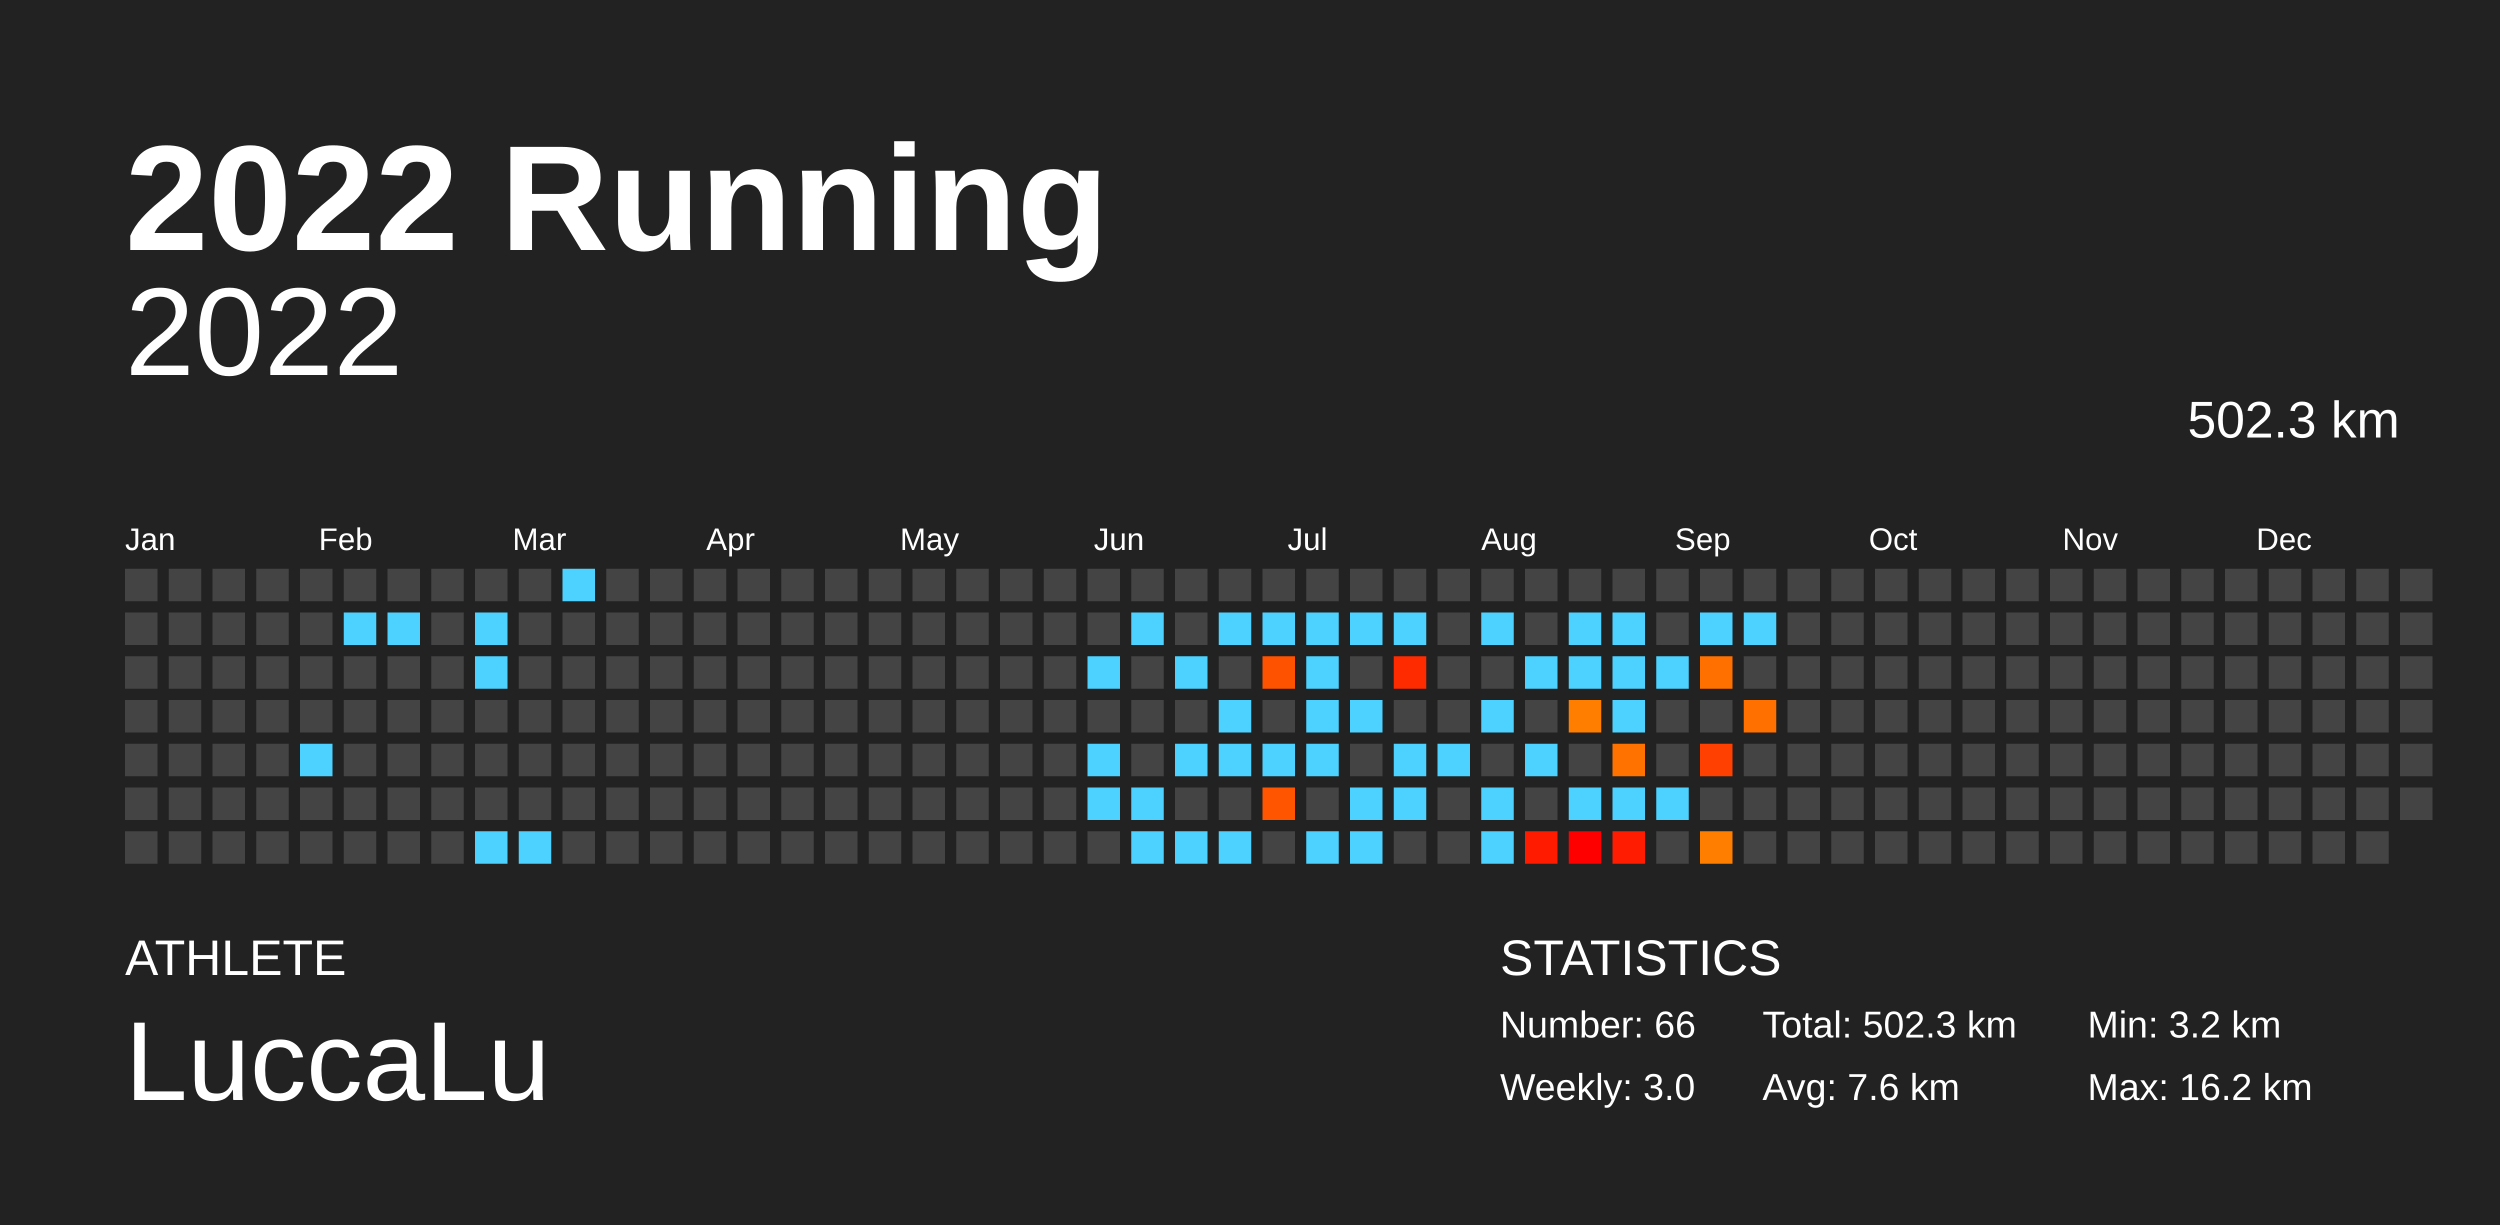
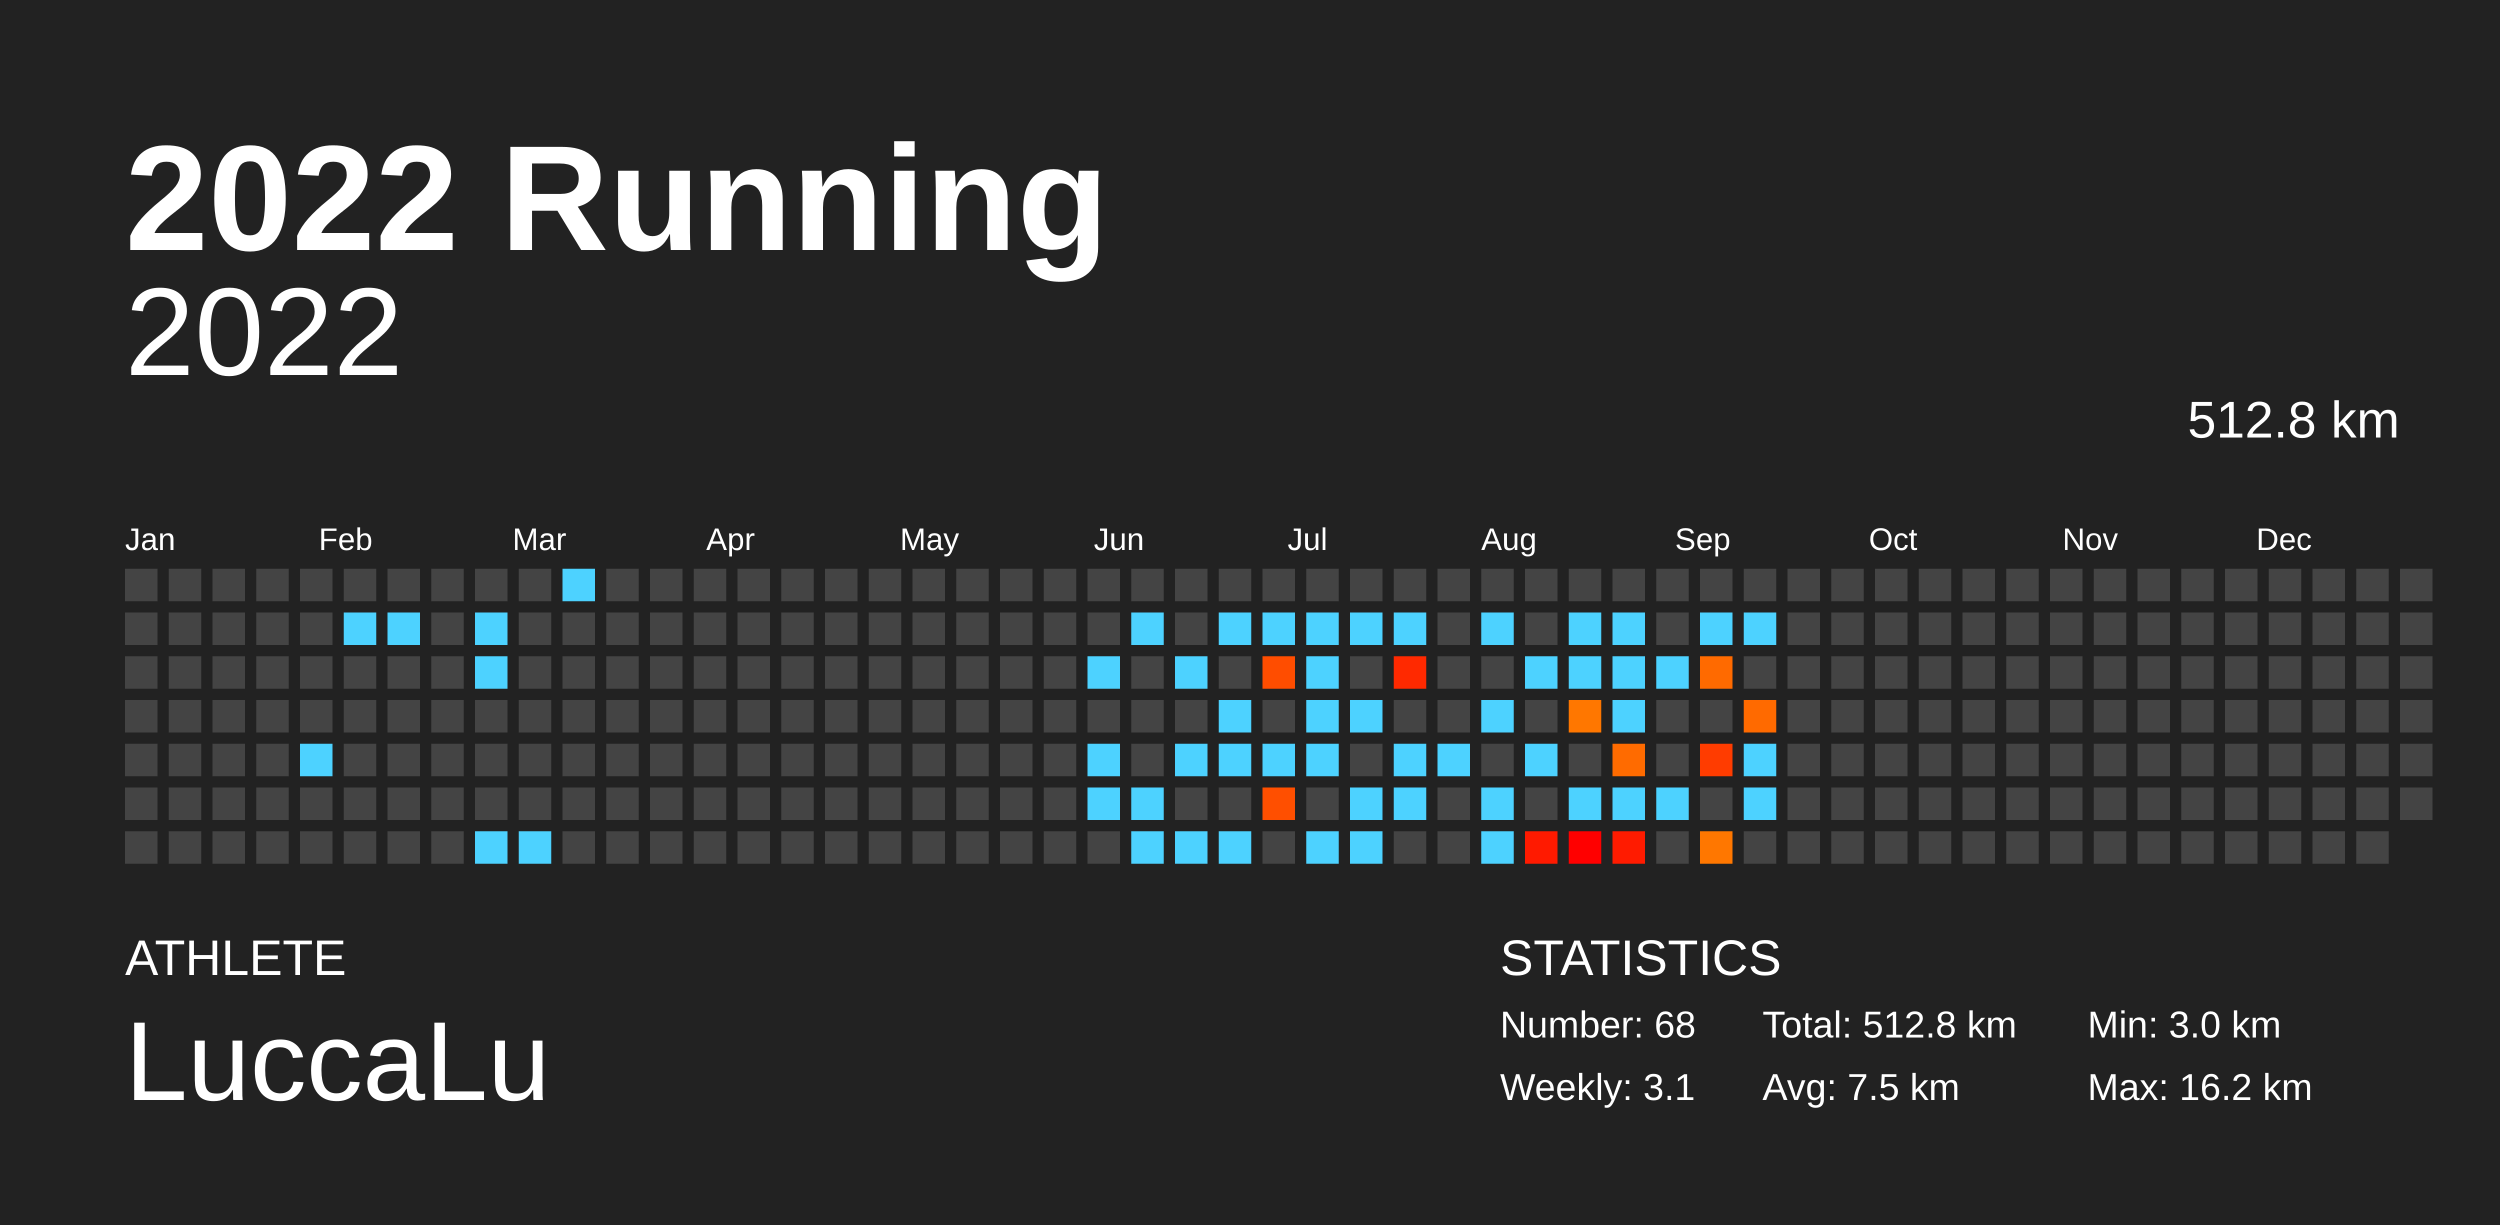
<svg xmlns="http://www.w3.org/2000/svg" baseProfile="full" height="98mm" version="1.1" viewBox="0,0,200,98" width="200mm">
  <defs />
  <rect fill="#222222" height="98" width="200" x="0" y="0" />
  <text fill="#FFFFFF" style="font-size:12px; font-family:Arial; font-weight:bold;" x="10" y="20">2022 Running</text>
  <text fill="#FFFFFF" style="font-size:4px; font-family:Arial" x="10" y="78">ATHLETE</text>
  <text fill="#FFFFFF" style="font-size:9px; font-family:Arial" x="10" y="88">LuccaLu</text>
  <text fill="#FFFFFF" style="font-size:4px; font-family:Arial" x="120" y="78">STATISTICS</text>
-   <text fill="#FFFFFF" style="font-size:3px; font-family:Arial" x="120" y="83">Number: 66</text>
-   <text fill="#FFFFFF" style="font-size:3px; font-family:Arial" x="120" y="88">Weekly: 3.0</text>
-   <text fill="#FFFFFF" style="font-size:3px; font-family:Arial" x="141" y="83">Total: 502.3 km</text>
-   <text fill="#FFFFFF" style="font-size:3px; font-family:Arial" x="141" y="88">Avg: 7.6 km</text>
-   <text fill="#FFFFFF" style="font-size:3px; font-family:Arial" x="167" y="83">Min: 3.2 km</text>
+   <text fill="#FFFFFF" style="font-size:3px; font-family:Arial" x="120" y="83">Number: 68</text>
+   <text fill="#FFFFFF" style="font-size:3px; font-family:Arial" x="120" y="88">Weekly: 3.1</text>
+   <text fill="#FFFFFF" style="font-size:3px; font-family:Arial" x="141" y="83">Total: 512.8 km</text>
+   <text fill="#FFFFFF" style="font-size:3px; font-family:Arial" x="141" y="88">Avg: 7.5 km</text>
+   <text fill="#FFFFFF" style="font-size:3px; font-family:Arial" x="167" y="83">Min: 3.0 km</text>
  <text fill="#FFFFFF" style="font-size:3px; font-family:Arial" x="167" y="88">Max: 16.2 km</text>
  <text alignment-baseline="hanging" fill="#FFFFFF" style="font-size:10.0px; font-family:Arial;" x="10" y="30">2022</text>
-   <text alignment-baseline="hanging" fill="#FFFFFF" style="font-size:4.125px; font-family:Arial;" x="175" y="35">502.3 km</text>
+   <text alignment-baseline="hanging" fill="#FFFFFF" style="font-size:4.125px; font-family:Arial;" x="175" y="35">512.8 km</text>
  <text fill="#FFFFFF" style="font-size:2.5px; font-family:Arial" x="10.0" y="44">Jan</text>
  <text fill="#FFFFFF" style="font-size:2.5px; font-family:Arial" x="25.5" y="44">Feb</text>
  <text fill="#FFFFFF" style="font-size:2.5px; font-family:Arial" x="41.0" y="44">Mar</text>
  <text fill="#FFFFFF" style="font-size:2.5px; font-family:Arial" x="56.5" y="44">Apr</text>
  <text fill="#FFFFFF" style="font-size:2.5px; font-family:Arial" x="72.0" y="44">May</text>
  <text fill="#FFFFFF" style="font-size:2.5px; font-family:Arial" x="87.5" y="44">Jun</text>
  <text fill="#FFFFFF" style="font-size:2.5px; font-family:Arial" x="103.0" y="44">Jul</text>
  <text fill="#FFFFFF" style="font-size:2.5px; font-family:Arial" x="118.5" y="44">Aug</text>
  <text fill="#FFFFFF" style="font-size:2.5px; font-family:Arial" x="134.0" y="44">Sep</text>
  <text fill="#FFFFFF" style="font-size:2.5px; font-family:Arial" x="149.5" y="44">Oct</text>
  <text fill="#FFFFFF" style="font-size:2.5px; font-family:Arial" x="165.0" y="44">Nov</text>
  <text fill="#FFFFFF" style="font-size:2.5px; font-family:Arial" x="180.5" y="44">Dec</text>
  <rect fill="#444444" height="2.6" width="2.6" x="10.0" y="45.5" />
  <rect fill="#444444" height="2.6" width="2.6" x="10.0" y="49.0" />
  <rect fill="#444444" height="2.6" width="2.6" x="10.0" y="52.5" />
  <rect fill="#444444" height="2.6" width="2.6" x="10.0" y="56.0" />
  <rect fill="#444444" height="2.6" width="2.6" x="10.0" y="59.5" />
  <rect fill="#444444" height="2.6" width="2.6" x="10.0" y="63.0" />
  <rect fill="#444444" height="2.6" width="2.6" x="10.0" y="66.5" />
  <rect fill="#444444" height="2.6" width="2.6" x="13.5" y="45.5" />
  <rect fill="#444444" height="2.6" width="2.6" x="13.5" y="49.0" />
  <rect fill="#444444" height="2.6" width="2.6" x="13.5" y="52.5" />
  <rect fill="#444444" height="2.6" width="2.6" x="13.5" y="56.0" />
  <rect fill="#444444" height="2.6" width="2.6" x="13.5" y="59.5" />
  <rect fill="#444444" height="2.6" width="2.6" x="13.5" y="63.0" />
  <rect fill="#444444" height="2.6" width="2.6" x="13.5" y="66.5" />
  <rect fill="#444444" height="2.6" width="2.6" x="17.0" y="45.5" />
  <rect fill="#444444" height="2.6" width="2.6" x="17.0" y="49.0" />
  <rect fill="#444444" height="2.6" width="2.6" x="17.0" y="52.5" />
  <rect fill="#444444" height="2.6" width="2.6" x="17.0" y="56.0" />
  <rect fill="#444444" height="2.6" width="2.6" x="17.0" y="59.5" />
  <rect fill="#444444" height="2.6" width="2.6" x="17.0" y="63.0" />
  <rect fill="#444444" height="2.6" width="2.6" x="17.0" y="66.5" />
  <rect fill="#444444" height="2.6" width="2.6" x="20.5" y="45.5" />
  <rect fill="#444444" height="2.6" width="2.6" x="20.5" y="49.0" />
  <rect fill="#444444" height="2.6" width="2.6" x="20.5" y="52.5" />
  <rect fill="#444444" height="2.6" width="2.6" x="20.5" y="56.0" />
  <rect fill="#444444" height="2.6" width="2.6" x="20.5" y="59.5" />
  <rect fill="#444444" height="2.6" width="2.6" x="20.5" y="63.0" />
  <rect fill="#444444" height="2.6" width="2.6" x="20.5" y="66.5" />
  <rect fill="#444444" height="2.6" width="2.6" x="24.0" y="45.5" />
  <rect fill="#444444" height="2.6" width="2.6" x="24.0" y="49.0" />
  <rect fill="#444444" height="2.6" width="2.6" x="24.0" y="52.5" />
  <rect fill="#444444" height="2.6" width="2.6" x="24.0" y="56.0" />
  <rect fill="#4dd2ff" height="2.6" width="2.6" x="24.0" y="59.5" />
  <rect fill="#444444" height="2.6" width="2.6" x="24.0" y="63.0" />
  <rect fill="#444444" height="2.6" width="2.6" x="24.0" y="66.5" />
  <rect fill="#444444" height="2.6" width="2.6" x="27.5" y="45.5" />
  <rect fill="#4dd2ff" height="2.6" width="2.6" x="27.5" y="49.0" />
  <rect fill="#444444" height="2.6" width="2.6" x="27.5" y="52.5" />
  <rect fill="#444444" height="2.6" width="2.6" x="27.5" y="56.0" />
  <rect fill="#444444" height="2.6" width="2.6" x="27.5" y="59.5" />
  <rect fill="#444444" height="2.6" width="2.6" x="27.5" y="63.0" />
  <rect fill="#444444" height="2.6" width="2.6" x="27.5" y="66.5" />
  <rect fill="#444444" height="2.6" width="2.6" x="31.0" y="45.5" />
  <rect fill="#4dd2ff" height="2.6" width="2.6" x="31.0" y="49.0" />
  <rect fill="#444444" height="2.6" width="2.6" x="31.0" y="52.5" />
  <rect fill="#444444" height="2.6" width="2.6" x="31.0" y="56.0" />
  <rect fill="#444444" height="2.6" width="2.6" x="31.0" y="59.5" />
  <rect fill="#444444" height="2.6" width="2.6" x="31.0" y="63.0" />
  <rect fill="#444444" height="2.6" width="2.6" x="31.0" y="66.5" />
  <rect fill="#444444" height="2.6" width="2.6" x="34.5" y="45.5" />
  <rect fill="#444444" height="2.6" width="2.6" x="34.5" y="49.0" />
  <rect fill="#444444" height="2.6" width="2.6" x="34.5" y="52.5" />
  <rect fill="#444444" height="2.6" width="2.6" x="34.5" y="56.0" />
  <rect fill="#444444" height="2.6" width="2.6" x="34.5" y="59.5" />
  <rect fill="#444444" height="2.6" width="2.6" x="34.5" y="63.0" />
  <rect fill="#444444" height="2.6" width="2.6" x="34.5" y="66.5" />
  <rect fill="#444444" height="2.6" width="2.6" x="38.0" y="45.5" />
  <rect fill="#4dd2ff" height="2.6" width="2.6" x="38.0" y="49.0" />
  <rect fill="#4dd2ff" height="2.6" width="2.6" x="38.0" y="52.5" />
  <rect fill="#444444" height="2.6" width="2.6" x="38.0" y="56.0" />
  <rect fill="#444444" height="2.6" width="2.6" x="38.0" y="59.5" />
  <rect fill="#444444" height="2.6" width="2.6" x="38.0" y="63.0" />
  <rect fill="#4dd2ff" height="2.6" width="2.6" x="38.0" y="66.5" />
  <rect fill="#444444" height="2.6" width="2.6" x="41.5" y="45.5" />
  <rect fill="#444444" height="2.6" width="2.6" x="41.5" y="49.0" />
  <rect fill="#444444" height="2.6" width="2.6" x="41.5" y="52.5" />
  <rect fill="#444444" height="2.6" width="2.6" x="41.5" y="56.0" />
  <rect fill="#444444" height="2.6" width="2.6" x="41.5" y="59.5" />
  <rect fill="#444444" height="2.6" width="2.6" x="41.5" y="63.0" />
  <rect fill="#4dd2ff" height="2.6" width="2.6" x="41.5" y="66.5" />
  <rect fill="#4dd2ff" height="2.6" width="2.6" x="45.0" y="45.5" />
  <rect fill="#444444" height="2.6" width="2.6" x="45.0" y="49.0" />
  <rect fill="#444444" height="2.6" width="2.6" x="45.0" y="52.5" />
  <rect fill="#444444" height="2.6" width="2.6" x="45.0" y="56.0" />
  <rect fill="#444444" height="2.6" width="2.6" x="45.0" y="59.5" />
  <rect fill="#444444" height="2.6" width="2.6" x="45.0" y="63.0" />
  <rect fill="#444444" height="2.6" width="2.6" x="45.0" y="66.5" />
  <rect fill="#444444" height="2.6" width="2.6" x="48.5" y="45.5" />
  <rect fill="#444444" height="2.6" width="2.6" x="48.5" y="49.0" />
  <rect fill="#444444" height="2.6" width="2.6" x="48.5" y="52.5" />
  <rect fill="#444444" height="2.6" width="2.6" x="48.5" y="56.0" />
  <rect fill="#444444" height="2.6" width="2.6" x="48.5" y="59.5" />
  <rect fill="#444444" height="2.6" width="2.6" x="48.5" y="63.0" />
  <rect fill="#444444" height="2.6" width="2.6" x="48.5" y="66.5" />
  <rect fill="#444444" height="2.6" width="2.6" x="52.0" y="45.5" />
  <rect fill="#444444" height="2.6" width="2.6" x="52.0" y="49.0" />
  <rect fill="#444444" height="2.6" width="2.6" x="52.0" y="52.5" />
  <rect fill="#444444" height="2.6" width="2.6" x="52.0" y="56.0" />
  <rect fill="#444444" height="2.6" width="2.6" x="52.0" y="59.5" />
  <rect fill="#444444" height="2.6" width="2.6" x="52.0" y="63.0" />
  <rect fill="#444444" height="2.6" width="2.6" x="52.0" y="66.5" />
  <rect fill="#444444" height="2.6" width="2.6" x="55.5" y="45.5" />
  <rect fill="#444444" height="2.6" width="2.6" x="55.5" y="49.0" />
  <rect fill="#444444" height="2.6" width="2.6" x="55.5" y="52.5" />
  <rect fill="#444444" height="2.6" width="2.6" x="55.5" y="56.0" />
  <rect fill="#444444" height="2.6" width="2.6" x="55.5" y="59.5" />
  <rect fill="#444444" height="2.6" width="2.6" x="55.5" y="63.0" />
  <rect fill="#444444" height="2.6" width="2.6" x="55.5" y="66.5" />
  <rect fill="#444444" height="2.6" width="2.6" x="59.0" y="45.5" />
  <rect fill="#444444" height="2.6" width="2.6" x="59.0" y="49.0" />
  <rect fill="#444444" height="2.6" width="2.6" x="59.0" y="52.5" />
  <rect fill="#444444" height="2.6" width="2.6" x="59.0" y="56.0" />
  <rect fill="#444444" height="2.6" width="2.6" x="59.0" y="59.5" />
  <rect fill="#444444" height="2.6" width="2.6" x="59.0" y="63.0" />
  <rect fill="#444444" height="2.6" width="2.6" x="59.0" y="66.5" />
  <rect fill="#444444" height="2.6" width="2.6" x="62.5" y="45.5" />
  <rect fill="#444444" height="2.6" width="2.6" x="62.5" y="49.0" />
  <rect fill="#444444" height="2.6" width="2.6" x="62.5" y="52.5" />
  <rect fill="#444444" height="2.6" width="2.6" x="62.5" y="56.0" />
  <rect fill="#444444" height="2.6" width="2.6" x="62.5" y="59.5" />
  <rect fill="#444444" height="2.6" width="2.6" x="62.5" y="63.0" />
  <rect fill="#444444" height="2.6" width="2.6" x="62.5" y="66.5" />
  <rect fill="#444444" height="2.6" width="2.6" x="66.0" y="45.5" />
  <rect fill="#444444" height="2.6" width="2.6" x="66.0" y="49.0" />
  <rect fill="#444444" height="2.6" width="2.6" x="66.0" y="52.5" />
  <rect fill="#444444" height="2.6" width="2.6" x="66.0" y="56.0" />
  <rect fill="#444444" height="2.6" width="2.6" x="66.0" y="59.5" />
  <rect fill="#444444" height="2.6" width="2.6" x="66.0" y="63.0" />
  <rect fill="#444444" height="2.6" width="2.6" x="66.0" y="66.5" />
  <rect fill="#444444" height="2.6" width="2.6" x="69.5" y="45.5" />
  <rect fill="#444444" height="2.6" width="2.6" x="69.5" y="49.0" />
  <rect fill="#444444" height="2.6" width="2.6" x="69.5" y="52.5" />
  <rect fill="#444444" height="2.6" width="2.6" x="69.5" y="56.0" />
  <rect fill="#444444" height="2.6" width="2.6" x="69.5" y="59.5" />
  <rect fill="#444444" height="2.6" width="2.6" x="69.5" y="63.0" />
  <rect fill="#444444" height="2.6" width="2.6" x="69.5" y="66.5" />
  <rect fill="#444444" height="2.6" width="2.6" x="73.0" y="45.5" />
  <rect fill="#444444" height="2.6" width="2.6" x="73.0" y="49.0" />
  <rect fill="#444444" height="2.6" width="2.6" x="73.0" y="52.5" />
  <rect fill="#444444" height="2.6" width="2.6" x="73.0" y="56.0" />
  <rect fill="#444444" height="2.6" width="2.6" x="73.0" y="59.5" />
  <rect fill="#444444" height="2.6" width="2.6" x="73.0" y="63.0" />
  <rect fill="#444444" height="2.6" width="2.6" x="73.0" y="66.5" />
  <rect fill="#444444" height="2.6" width="2.6" x="76.5" y="45.5" />
  <rect fill="#444444" height="2.6" width="2.6" x="76.5" y="49.0" />
  <rect fill="#444444" height="2.6" width="2.6" x="76.5" y="52.5" />
  <rect fill="#444444" height="2.6" width="2.6" x="76.5" y="56.0" />
  <rect fill="#444444" height="2.6" width="2.6" x="76.5" y="59.5" />
  <rect fill="#444444" height="2.6" width="2.6" x="76.5" y="63.0" />
  <rect fill="#444444" height="2.6" width="2.6" x="76.5" y="66.5" />
  <rect fill="#444444" height="2.6" width="2.6" x="80.0" y="45.5" />
  <rect fill="#444444" height="2.6" width="2.6" x="80.0" y="49.0" />
  <rect fill="#444444" height="2.6" width="2.6" x="80.0" y="52.5" />
  <rect fill="#444444" height="2.6" width="2.6" x="80.0" y="56.0" />
  <rect fill="#444444" height="2.6" width="2.6" x="80.0" y="59.5" />
  <rect fill="#444444" height="2.6" width="2.6" x="80.0" y="63.0" />
  <rect fill="#444444" height="2.6" width="2.6" x="80.0" y="66.5" />
  <rect fill="#444444" height="2.6" width="2.6" x="83.5" y="45.5" />
  <rect fill="#444444" height="2.6" width="2.6" x="83.5" y="49.0" />
  <rect fill="#444444" height="2.6" width="2.6" x="83.5" y="52.5" />
  <rect fill="#444444" height="2.6" width="2.6" x="83.5" y="56.0" />
  <rect fill="#444444" height="2.6" width="2.6" x="83.5" y="59.5" />
  <rect fill="#444444" height="2.6" width="2.6" x="83.5" y="63.0" />
  <rect fill="#444444" height="2.6" width="2.6" x="83.5" y="66.5" />
  <rect fill="#444444" height="2.6" width="2.6" x="87.0" y="45.5" />
  <rect fill="#444444" height="2.6" width="2.6" x="87.0" y="49.0" />
  <rect fill="#4dd2ff" height="2.6" width="2.6" x="87.0" y="52.5" />
  <rect fill="#444444" height="2.6" width="2.6" x="87.0" y="56.0" />
  <rect fill="#4dd2ff" height="2.6" width="2.6" x="87.0" y="59.5" />
  <rect fill="#4dd2ff" height="2.6" width="2.6" x="87.0" y="63.0" />
  <rect fill="#444444" height="2.6" width="2.6" x="87.0" y="66.5" />
  <rect fill="#444444" height="2.6" width="2.6" x="90.5" y="45.5" />
  <rect fill="#4dd2ff" height="2.6" width="2.6" x="90.5" y="49.0" />
  <rect fill="#444444" height="2.6" width="2.6" x="90.5" y="52.5" />
  <rect fill="#444444" height="2.6" width="2.6" x="90.5" y="56.0" />
  <rect fill="#444444" height="2.6" width="2.6" x="90.5" y="59.5" />
  <rect fill="#4dd2ff" height="2.6" width="2.6" x="90.5" y="63.0" />
  <rect fill="#4dd2ff" height="2.6" width="2.6" x="90.5" y="66.5" />
  <rect fill="#444444" height="2.6" width="2.6" x="94.0" y="45.5" />
  <rect fill="#444444" height="2.6" width="2.6" x="94.0" y="49.0" />
  <rect fill="#4dd2ff" height="2.6" width="2.6" x="94.0" y="52.5" />
  <rect fill="#444444" height="2.6" width="2.6" x="94.0" y="56.0" />
  <rect fill="#4dd2ff" height="2.6" width="2.6" x="94.0" y="59.5" />
  <rect fill="#444444" height="2.6" width="2.6" x="94.0" y="63.0" />
  <rect fill="#4dd2ff" height="2.6" width="2.6" x="94.0" y="66.5" />
  <rect fill="#444444" height="2.6" width="2.6" x="97.5" y="45.5" />
  <rect fill="#4dd2ff" height="2.6" width="2.6" x="97.5" y="49.0" />
  <rect fill="#444444" height="2.6" width="2.6" x="97.5" y="52.5" />
  <rect fill="#4dd2ff" height="2.6" width="2.6" x="97.5" y="56.0" />
  <rect fill="#4dd2ff" height="2.6" width="2.6" x="97.5" y="59.5" />
  <rect fill="#444444" height="2.6" width="2.6" x="97.5" y="63.0" />
  <rect fill="#4dd2ff" height="2.6" width="2.6" x="97.5" y="66.5" />
  <rect fill="#444444" height="2.6" width="2.6" x="101.0" y="45.5" />
  <rect fill="#4dd2ff" height="2.6" width="2.6" x="101.0" y="49.0" />
-   <rect fill="#ff5200" height="2.6" width="2.6" x="101.0" y="52.5" />
+   <rect fill="#ff4d00" height="2.6" width="2.6" x="101.0" y="52.5" />
  <rect fill="#444444" height="2.6" width="2.6" x="101.0" y="56.0" />
  <rect fill="#4dd2ff" height="2.6" width="2.6" x="101.0" y="59.5" />
-   <rect fill="#ff5400" height="2.6" width="2.6" x="101.0" y="63.0" />
+   <rect fill="#ff4f00" height="2.6" width="2.6" x="101.0" y="63.0" />
  <rect fill="#444444" height="2.6" width="2.6" x="101.0" y="66.5" />
  <rect fill="#444444" height="2.6" width="2.6" x="104.5" y="45.5" />
  <rect fill="#4dd2ff" height="2.6" width="2.6" x="104.5" y="49.0" />
  <rect fill="#4dd2ff" height="2.6" width="2.6" x="104.5" y="52.5" />
  <rect fill="#4dd2ff" height="2.6" width="2.6" x="104.5" y="56.0" />
  <rect fill="#4dd2ff" height="2.6" width="2.6" x="104.5" y="59.5" />
  <rect fill="#444444" height="2.6" width="2.6" x="104.5" y="63.0" />
  <rect fill="#4dd2ff" height="2.6" width="2.6" x="104.5" y="66.5" />
  <rect fill="#444444" height="2.6" width="2.6" x="108.0" y="45.5" />
  <rect fill="#4dd2ff" height="2.6" width="2.6" x="108.0" y="49.0" />
  <rect fill="#444444" height="2.6" width="2.6" x="108.0" y="52.5" />
  <rect fill="#4dd2ff" height="2.6" width="2.6" x="108.0" y="56.0" />
  <rect fill="#444444" height="2.6" width="2.6" x="108.0" y="59.5" />
  <rect fill="#4dd2ff" height="2.6" width="2.6" x="108.0" y="63.0" />
  <rect fill="#4dd2ff" height="2.6" width="2.6" x="108.0" y="66.5" />
  <rect fill="#444444" height="2.6" width="2.6" x="111.5" y="45.5" />
  <rect fill="#4dd2ff" height="2.6" width="2.6" x="111.5" y="49.0" />
-   <rect fill="#ff2b00" height="2.6" width="2.6" x="111.5" y="52.5" />
+   <rect fill="#ff2900" height="2.6" width="2.6" x="111.5" y="52.5" />
  <rect fill="#444444" height="2.6" width="2.6" x="111.5" y="56.0" />
  <rect fill="#4dd2ff" height="2.6" width="2.6" x="111.5" y="59.5" />
  <rect fill="#4dd2ff" height="2.6" width="2.6" x="111.5" y="63.0" />
  <rect fill="#444444" height="2.6" width="2.6" x="111.5" y="66.5" />
  <rect fill="#444444" height="2.6" width="2.6" x="115.0" y="45.5" />
  <rect fill="#444444" height="2.6" width="2.6" x="115.0" y="49.0" />
  <rect fill="#444444" height="2.6" width="2.6" x="115.0" y="52.5" />
  <rect fill="#444444" height="2.6" width="2.6" x="115.0" y="56.0" />
  <rect fill="#4dd2ff" height="2.6" width="2.6" x="115.0" y="59.5" />
  <rect fill="#444444" height="2.6" width="2.6" x="115.0" y="63.0" />
  <rect fill="#444444" height="2.6" width="2.6" x="115.0" y="66.5" />
  <rect fill="#444444" height="2.6" width="2.6" x="118.5" y="45.5" />
  <rect fill="#4dd2ff" height="2.6" width="2.6" x="118.5" y="49.0" />
  <rect fill="#444444" height="2.6" width="2.6" x="118.5" y="52.5" />
  <rect fill="#4dd2ff" height="2.6" width="2.6" x="118.5" y="56.0" />
  <rect fill="#444444" height="2.6" width="2.6" x="118.5" y="59.5" />
  <rect fill="#4dd2ff" height="2.6" width="2.6" x="118.5" y="63.0" />
  <rect fill="#4dd2ff" height="2.6" width="2.6" x="118.5" y="66.5" />
  <rect fill="#444444" height="2.6" width="2.6" x="122.0" y="45.5" />
  <rect fill="#444444" height="2.6" width="2.6" x="122.0" y="49.0" />
  <rect fill="#4dd2ff" height="2.6" width="2.6" x="122.0" y="52.5" />
  <rect fill="#444444" height="2.6" width="2.6" x="122.0" y="56.0" />
  <rect fill="#4dd2ff" height="2.6" width="2.6" x="122.0" y="59.5" />
  <rect fill="#444444" height="2.6" width="2.6" x="122.0" y="63.0" />
-   <rect fill="#ff1b00" height="2.6" width="2.6" x="122.0" y="66.5" />
+   <rect fill="#ff1a00" height="2.6" width="2.6" x="122.0" y="66.5" />
  <rect fill="#444444" height="2.6" width="2.6" x="125.5" y="45.5" />
  <rect fill="#4dd2ff" height="2.6" width="2.6" x="125.5" y="49.0" />
  <rect fill="#4dd2ff" height="2.6" width="2.6" x="125.5" y="52.5" />
-   <rect fill="#ff7e00" height="2.6" width="2.6" x="125.5" y="56.0" />
+   <rect fill="#ff7700" height="2.6" width="2.6" x="125.5" y="56.0" />
  <rect fill="#444444" height="2.6" width="2.6" x="125.5" y="59.5" />
  <rect fill="#4dd2ff" height="2.6" width="2.6" x="125.5" y="63.0" />
  <rect fill="#ff0000" height="2.6" width="2.6" x="125.5" y="66.5" />
  <rect fill="#444444" height="2.6" width="2.6" x="129.0" y="45.5" />
  <rect fill="#4dd2ff" height="2.6" width="2.6" x="129.0" y="49.0" />
  <rect fill="#4dd2ff" height="2.6" width="2.6" x="129.0" y="52.5" />
  <rect fill="#4dd2ff" height="2.6" width="2.6" x="129.0" y="56.0" />
-   <rect fill="#ff7200" height="2.6" width="2.6" x="129.0" y="59.5" />
+   <rect fill="#ff6b00" height="2.6" width="2.6" x="129.0" y="59.5" />
  <rect fill="#4dd2ff" height="2.6" width="2.6" x="129.0" y="63.0" />
-   <rect fill="#ff1c00" height="2.6" width="2.6" x="129.0" y="66.5" />
+   <rect fill="#ff1b00" height="2.6" width="2.6" x="129.0" y="66.5" />
  <rect fill="#444444" height="2.6" width="2.6" x="132.5" y="45.5" />
  <rect fill="#444444" height="2.6" width="2.6" x="132.5" y="49.0" />
  <rect fill="#4dd2ff" height="2.6" width="2.6" x="132.5" y="52.5" />
  <rect fill="#444444" height="2.6" width="2.6" x="132.5" y="56.0" />
  <rect fill="#444444" height="2.6" width="2.6" x="132.5" y="59.5" />
  <rect fill="#4dd2ff" height="2.6" width="2.6" x="132.5" y="63.0" />
  <rect fill="#444444" height="2.6" width="2.6" x="132.5" y="66.5" />
  <rect fill="#444444" height="2.6" width="2.6" x="136.0" y="45.5" />
  <rect fill="#4dd2ff" height="2.6" width="2.6" x="136.0" y="49.0" />
-   <rect fill="#ff7000" height="2.6" width="2.6" x="136.0" y="52.5" />
+   <rect fill="#ff6a00" height="2.6" width="2.6" x="136.0" y="52.5" />
  <rect fill="#444444" height="2.6" width="2.6" x="136.0" y="56.0" />
-   <rect fill="#ff4000" height="2.6" width="2.6" x="136.0" y="59.5" />
+   <rect fill="#ff3c00" height="2.6" width="2.6" x="136.0" y="59.5" />
  <rect fill="#444444" height="2.6" width="2.6" x="136.0" y="63.0" />
-   <rect fill="#ff7e00" height="2.6" width="2.6" x="136.0" y="66.5" />
+   <rect fill="#ff7700" height="2.6" width="2.6" x="136.0" y="66.5" />
  <rect fill="#444444" height="2.6" width="2.6" x="139.5" y="45.5" />
  <rect fill="#4dd2ff" height="2.6" width="2.6" x="139.5" y="49.0" />
  <rect fill="#444444" height="2.6" width="2.6" x="139.5" y="52.5" />
-   <rect fill="#ff7000" height="2.6" width="2.6" x="139.5" y="56.0" />
-   <rect fill="#444444" height="2.6" width="2.6" x="139.5" y="59.5" />
-   <rect fill="#444444" height="2.6" width="2.6" x="139.5" y="63.0" />
+   <rect fill="#ff6a00" height="2.6" width="2.6" x="139.5" y="56.0" />
+   <rect fill="#4dd2ff" height="2.6" width="2.6" x="139.5" y="59.5" />
+   <rect fill="#4dd2ff" height="2.6" width="2.6" x="139.5" y="63.0" />
  <rect fill="#444444" height="2.6" width="2.6" x="139.5" y="66.5" />
  <rect fill="#444444" height="2.6" width="2.6" x="143.0" y="45.5" />
  <rect fill="#444444" height="2.6" width="2.6" x="143.0" y="49.0" />
  <rect fill="#444444" height="2.6" width="2.6" x="143.0" y="52.5" />
  <rect fill="#444444" height="2.6" width="2.6" x="143.0" y="56.0" />
  <rect fill="#444444" height="2.6" width="2.6" x="143.0" y="59.5" />
  <rect fill="#444444" height="2.6" width="2.6" x="143.0" y="63.0" />
  <rect fill="#444444" height="2.6" width="2.6" x="143.0" y="66.5" />
  <rect fill="#444444" height="2.6" width="2.6" x="146.5" y="45.5" />
  <rect fill="#444444" height="2.6" width="2.6" x="146.5" y="49.0" />
  <rect fill="#444444" height="2.6" width="2.6" x="146.5" y="52.5" />
  <rect fill="#444444" height="2.6" width="2.6" x="146.5" y="56.0" />
  <rect fill="#444444" height="2.6" width="2.6" x="146.5" y="59.5" />
  <rect fill="#444444" height="2.6" width="2.6" x="146.5" y="63.0" />
  <rect fill="#444444" height="2.6" width="2.6" x="146.5" y="66.5" />
  <rect fill="#444444" height="2.6" width="2.6" x="150.0" y="45.5" />
  <rect fill="#444444" height="2.6" width="2.6" x="150.0" y="49.0" />
  <rect fill="#444444" height="2.6" width="2.6" x="150.0" y="52.5" />
  <rect fill="#444444" height="2.6" width="2.6" x="150.0" y="56.0" />
  <rect fill="#444444" height="2.6" width="2.6" x="150.0" y="59.5" />
  <rect fill="#444444" height="2.6" width="2.6" x="150.0" y="63.0" />
  <rect fill="#444444" height="2.6" width="2.6" x="150.0" y="66.5" />
  <rect fill="#444444" height="2.6" width="2.6" x="153.5" y="45.5" />
  <rect fill="#444444" height="2.6" width="2.6" x="153.5" y="49.0" />
  <rect fill="#444444" height="2.6" width="2.6" x="153.5" y="52.5" />
  <rect fill="#444444" height="2.6" width="2.6" x="153.5" y="56.0" />
  <rect fill="#444444" height="2.6" width="2.6" x="153.5" y="59.5" />
  <rect fill="#444444" height="2.6" width="2.6" x="153.5" y="63.0" />
  <rect fill="#444444" height="2.6" width="2.6" x="153.5" y="66.5" />
  <rect fill="#444444" height="2.6" width="2.6" x="157.0" y="45.5" />
  <rect fill="#444444" height="2.6" width="2.6" x="157.0" y="49.0" />
  <rect fill="#444444" height="2.6" width="2.6" x="157.0" y="52.5" />
  <rect fill="#444444" height="2.6" width="2.6" x="157.0" y="56.0" />
  <rect fill="#444444" height="2.6" width="2.6" x="157.0" y="59.5" />
  <rect fill="#444444" height="2.6" width="2.6" x="157.0" y="63.0" />
  <rect fill="#444444" height="2.6" width="2.6" x="157.0" y="66.5" />
  <rect fill="#444444" height="2.6" width="2.6" x="160.5" y="45.5" />
  <rect fill="#444444" height="2.6" width="2.6" x="160.5" y="49.0" />
  <rect fill="#444444" height="2.6" width="2.6" x="160.5" y="52.5" />
  <rect fill="#444444" height="2.6" width="2.6" x="160.5" y="56.0" />
  <rect fill="#444444" height="2.6" width="2.6" x="160.5" y="59.5" />
  <rect fill="#444444" height="2.6" width="2.6" x="160.5" y="63.0" />
  <rect fill="#444444" height="2.6" width="2.6" x="160.5" y="66.5" />
  <rect fill="#444444" height="2.6" width="2.6" x="164.0" y="45.5" />
  <rect fill="#444444" height="2.6" width="2.6" x="164.0" y="49.0" />
  <rect fill="#444444" height="2.6" width="2.6" x="164.0" y="52.5" />
  <rect fill="#444444" height="2.6" width="2.6" x="164.0" y="56.0" />
  <rect fill="#444444" height="2.6" width="2.6" x="164.0" y="59.5" />
  <rect fill="#444444" height="2.6" width="2.6" x="164.0" y="63.0" />
  <rect fill="#444444" height="2.6" width="2.6" x="164.0" y="66.5" />
  <rect fill="#444444" height="2.6" width="2.6" x="167.5" y="45.5" />
  <rect fill="#444444" height="2.6" width="2.6" x="167.5" y="49.0" />
  <rect fill="#444444" height="2.6" width="2.6" x="167.5" y="52.5" />
  <rect fill="#444444" height="2.6" width="2.6" x="167.5" y="56.0" />
  <rect fill="#444444" height="2.6" width="2.6" x="167.5" y="59.5" />
  <rect fill="#444444" height="2.6" width="2.6" x="167.5" y="63.0" />
  <rect fill="#444444" height="2.6" width="2.6" x="167.5" y="66.5" />
  <rect fill="#444444" height="2.6" width="2.6" x="171.0" y="45.5" />
  <rect fill="#444444" height="2.6" width="2.6" x="171.0" y="49.0" />
  <rect fill="#444444" height="2.6" width="2.6" x="171.0" y="52.5" />
  <rect fill="#444444" height="2.6" width="2.6" x="171.0" y="56.0" />
  <rect fill="#444444" height="2.6" width="2.6" x="171.0" y="59.5" />
  <rect fill="#444444" height="2.6" width="2.6" x="171.0" y="63.0" />
  <rect fill="#444444" height="2.6" width="2.6" x="171.0" y="66.5" />
  <rect fill="#444444" height="2.6" width="2.6" x="174.5" y="45.5" />
  <rect fill="#444444" height="2.6" width="2.6" x="174.5" y="49.0" />
  <rect fill="#444444" height="2.6" width="2.6" x="174.5" y="52.5" />
  <rect fill="#444444" height="2.6" width="2.6" x="174.5" y="56.0" />
  <rect fill="#444444" height="2.6" width="2.6" x="174.5" y="59.5" />
  <rect fill="#444444" height="2.6" width="2.6" x="174.5" y="63.0" />
  <rect fill="#444444" height="2.6" width="2.6" x="174.5" y="66.5" />
  <rect fill="#444444" height="2.6" width="2.6" x="178.0" y="45.5" />
  <rect fill="#444444" height="2.6" width="2.6" x="178.0" y="49.0" />
  <rect fill="#444444" height="2.6" width="2.6" x="178.0" y="52.5" />
  <rect fill="#444444" height="2.6" width="2.6" x="178.0" y="56.0" />
  <rect fill="#444444" height="2.6" width="2.6" x="178.0" y="59.5" />
  <rect fill="#444444" height="2.6" width="2.6" x="178.0" y="63.0" />
  <rect fill="#444444" height="2.6" width="2.6" x="178.0" y="66.5" />
  <rect fill="#444444" height="2.6" width="2.6" x="181.5" y="45.5" />
  <rect fill="#444444" height="2.6" width="2.6" x="181.5" y="49.0" />
  <rect fill="#444444" height="2.6" width="2.6" x="181.5" y="52.5" />
  <rect fill="#444444" height="2.6" width="2.6" x="181.5" y="56.0" />
  <rect fill="#444444" height="2.6" width="2.6" x="181.5" y="59.5" />
  <rect fill="#444444" height="2.6" width="2.6" x="181.5" y="63.0" />
  <rect fill="#444444" height="2.6" width="2.6" x="181.5" y="66.5" />
  <rect fill="#444444" height="2.6" width="2.6" x="185.0" y="45.5" />
  <rect fill="#444444" height="2.6" width="2.6" x="185.0" y="49.0" />
  <rect fill="#444444" height="2.6" width="2.6" x="185.0" y="52.5" />
  <rect fill="#444444" height="2.6" width="2.6" x="185.0" y="56.0" />
  <rect fill="#444444" height="2.6" width="2.6" x="185.0" y="59.5" />
  <rect fill="#444444" height="2.6" width="2.6" x="185.0" y="63.0" />
  <rect fill="#444444" height="2.6" width="2.6" x="185.0" y="66.5" />
  <rect fill="#444444" height="2.6" width="2.6" x="188.5" y="45.5" />
  <rect fill="#444444" height="2.6" width="2.6" x="188.5" y="49.0" />
  <rect fill="#444444" height="2.6" width="2.6" x="188.5" y="52.5" />
  <rect fill="#444444" height="2.6" width="2.6" x="188.5" y="56.0" />
  <rect fill="#444444" height="2.6" width="2.6" x="188.5" y="59.5" />
  <rect fill="#444444" height="2.6" width="2.6" x="188.5" y="63.0" />
  <rect fill="#444444" height="2.6" width="2.6" x="188.5" y="66.5" />
  <rect fill="#444444" height="2.6" width="2.6" x="192.0" y="45.5" />
  <rect fill="#444444" height="2.6" width="2.6" x="192.0" y="49.0" />
  <rect fill="#444444" height="2.6" width="2.6" x="192.0" y="52.5" />
  <rect fill="#444444" height="2.6" width="2.6" x="192.0" y="56.0" />
  <rect fill="#444444" height="2.6" width="2.6" x="192.0" y="59.5" />
  <rect fill="#444444" height="2.6" width="2.6" x="192.0" y="63.0" />
</svg>
